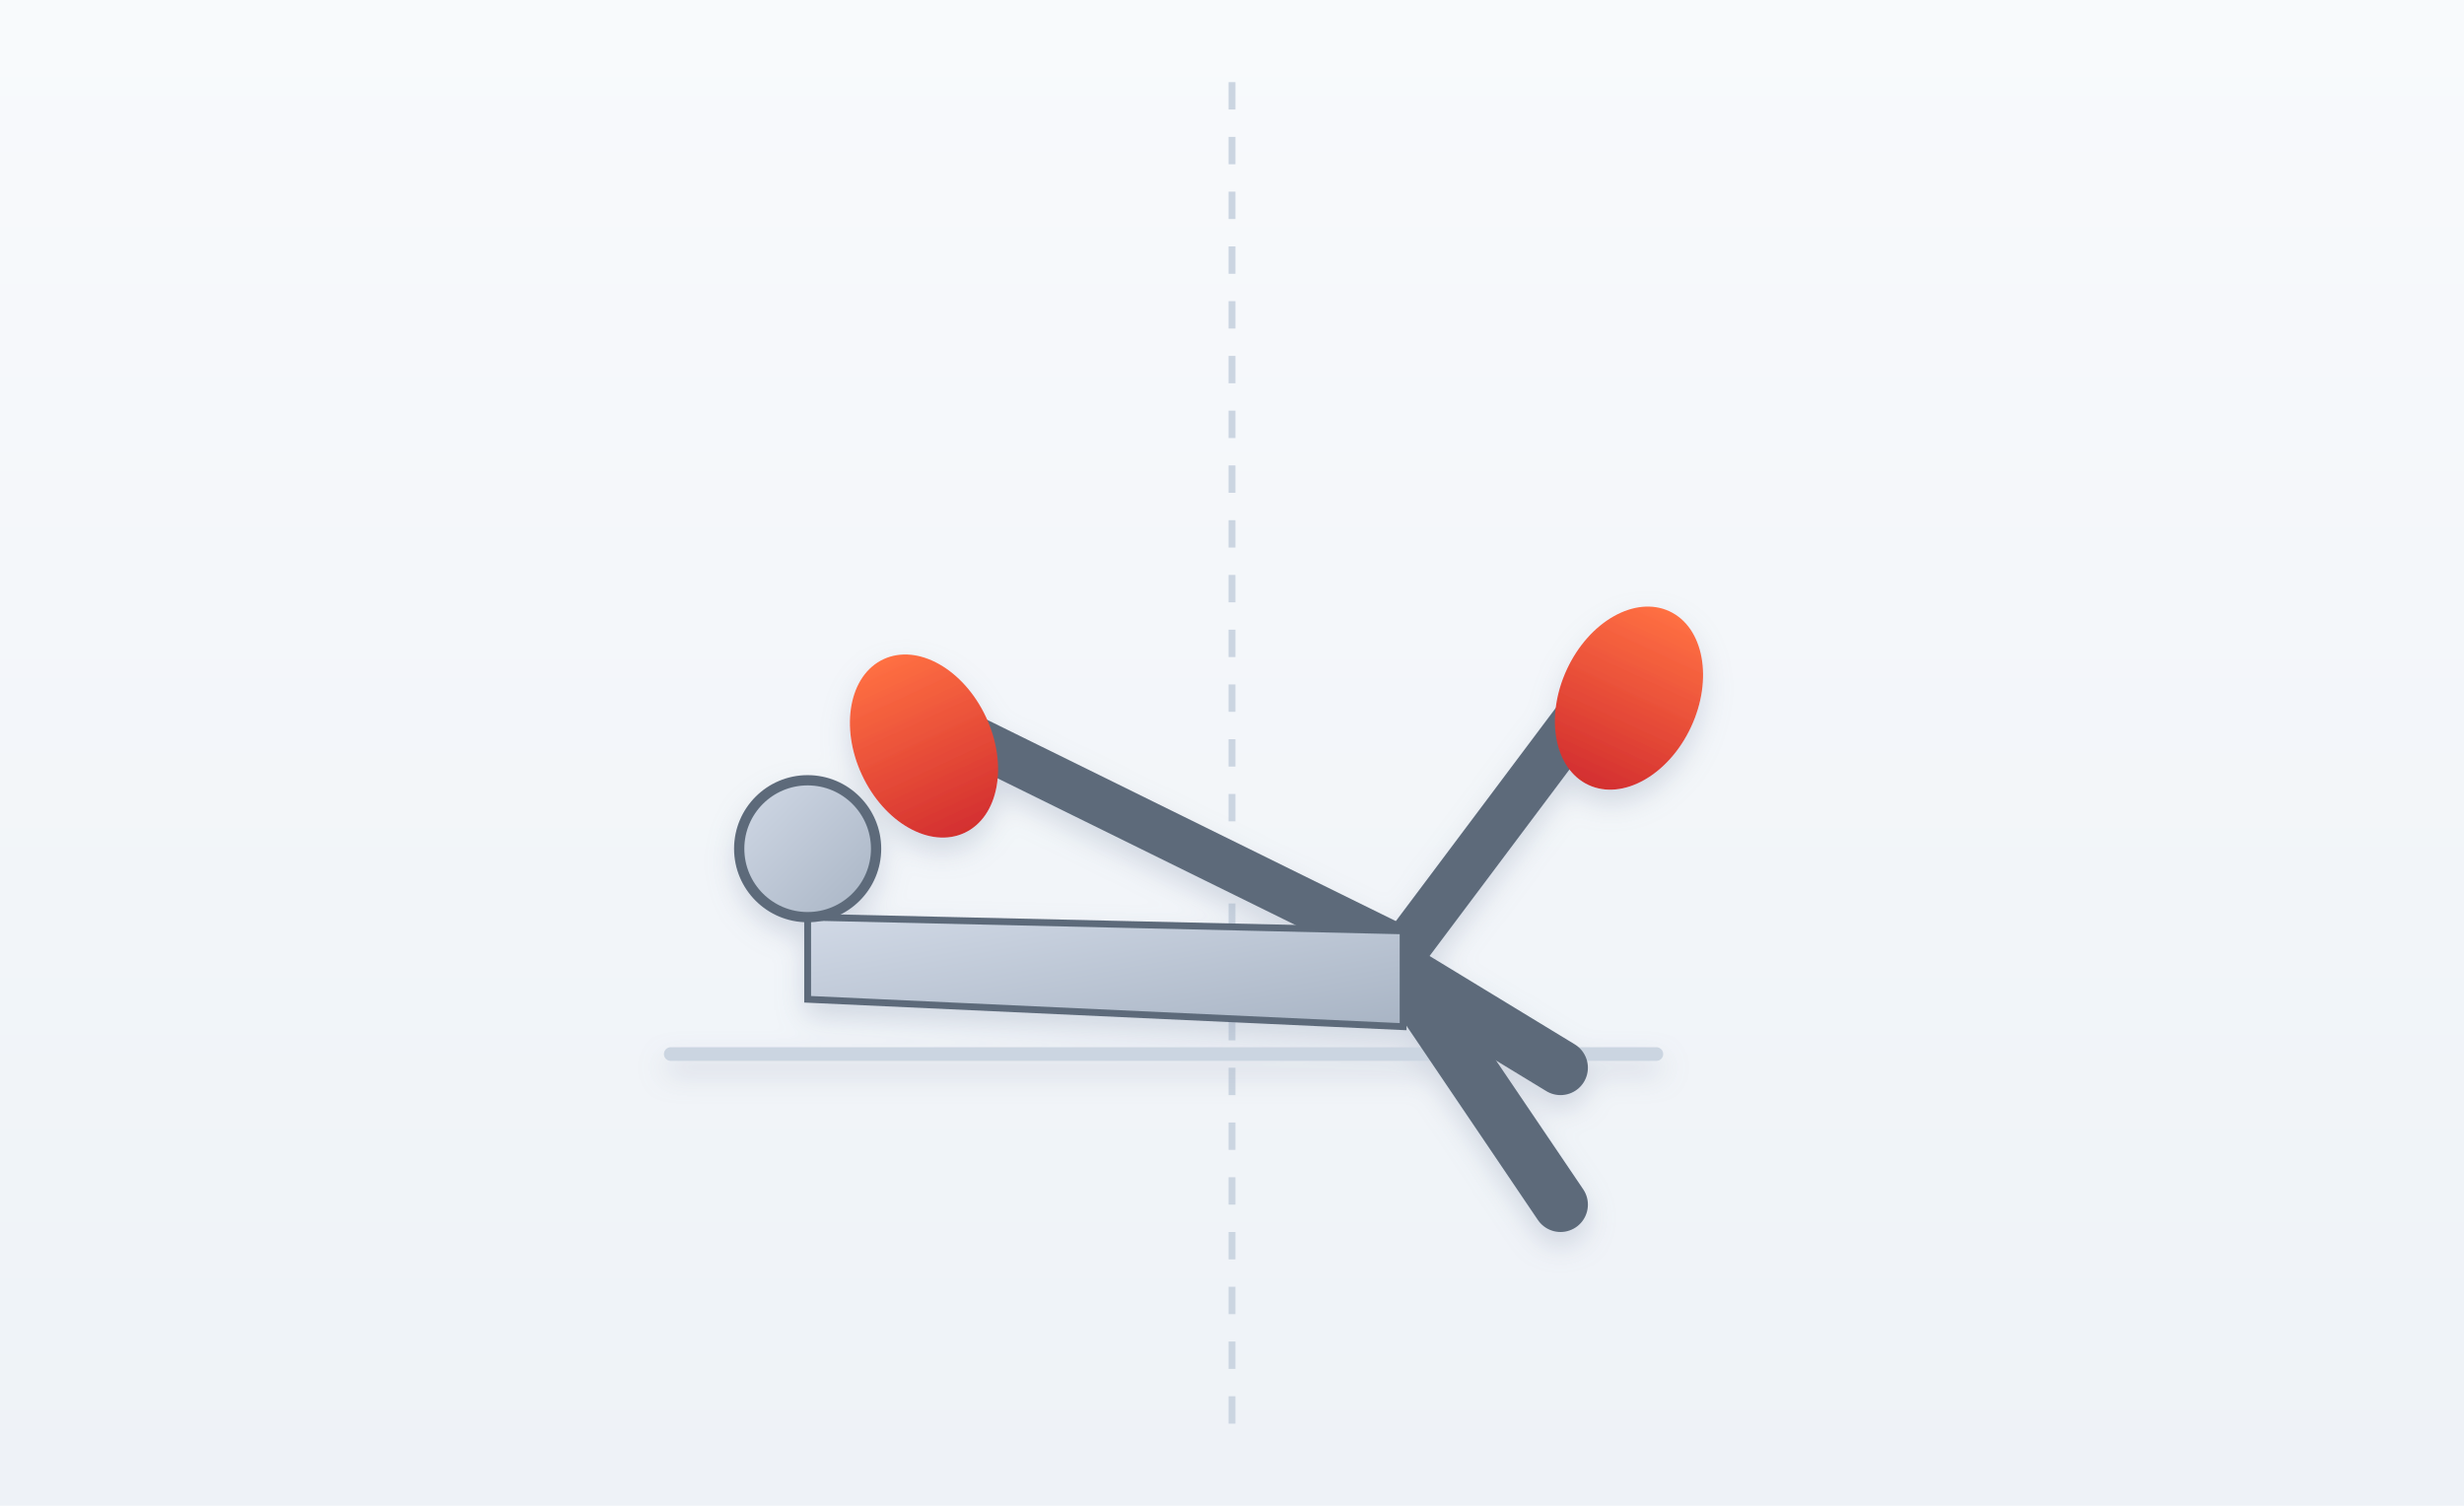
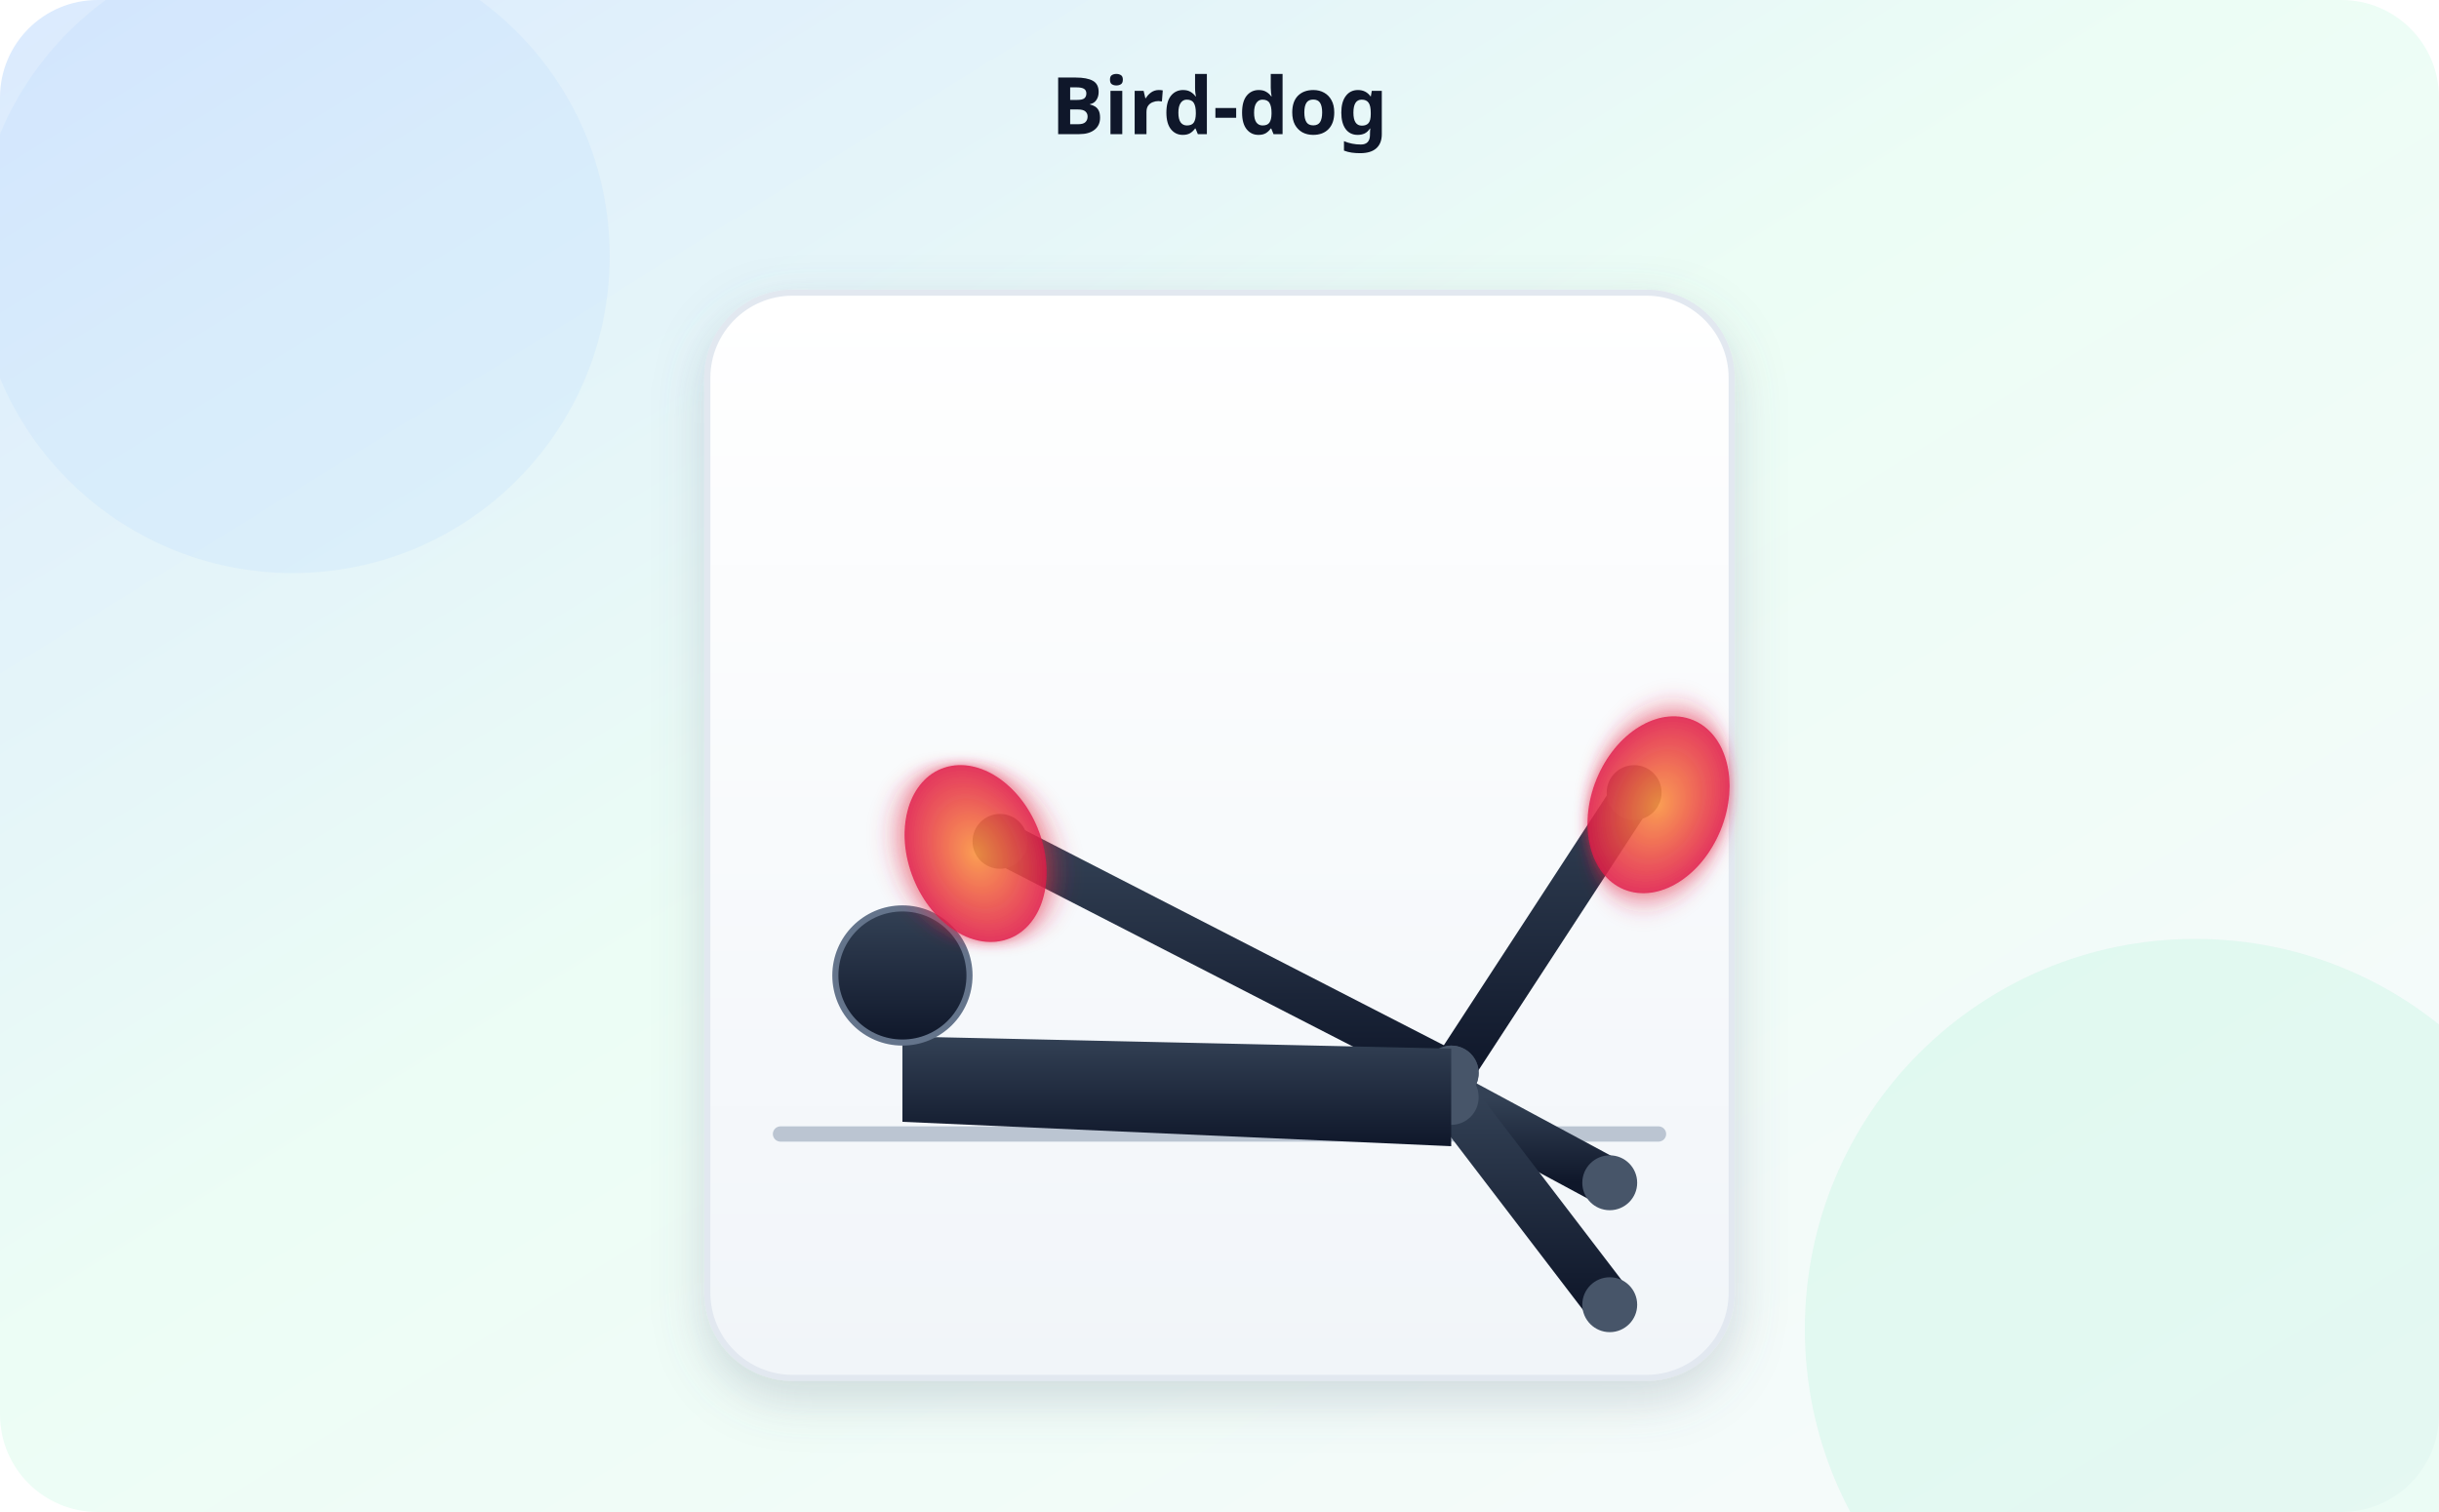
- <svg xmlns="http://www.w3.org/2000/svg" viewBox="0 0 360 220" role="img" aria-label="Bird-dog">
+ <svg xmlns="http://www.w3.org/2000/svg" viewBox="0 0 400 248" role="img" aria-label="Bird-dog">
  <defs>
-     <linearGradient id="bg" x1="0" y1="0" x2="0" y2="1">
-       <stop offset="0%" stop-color="#f8fafc" />
-       <stop offset="100%" stop-color="#eef2f7" />
+     <linearGradient id="bird-dog-bg" x1="0" y1="0" x2="1" y2="1">
+       <stop offset="0%" stop-color="#dbeafe" />
+       <stop offset="45%" stop-color="#ecfdf5" />
+       <stop offset="100%" stop-color="#f8fafc" />
    </linearGradient>
-     <linearGradient id="skin" x1="0" y1="0" x2="1" y2="1">
-       <stop offset="0%" stop-color="#d1d9e6" />
-       <stop offset="100%" stop-color="#a8b4c4" />
+     <linearGradient id="bird-dog-card" x1="0" y1="0" x2="0" y2="1">
+       <stop offset="0%" stop-color="#ffffff" />
+       <stop offset="100%" stop-color="#f1f5f9" />
    </linearGradient>
-     <linearGradient id="muscle" x1="0" y1="0" x2="0" y2="1">
-       <stop offset="0%" stop-color="#ff7043" />
-       <stop offset="100%" stop-color="#d32f2f" />
+     <linearGradient id="bird-dog-body" x1="0" y1="0" x2="0" y2="1">
+       <stop offset="0%" stop-color="#334155" />
+       <stop offset="100%" stop-color="#0f172a" />
    </linearGradient>
-     <filter id="soft" x="-20%" y="-20%" width="140%" height="140%">
-       <feDropShadow dx="0" dy="2" stdDeviation="2" flood-color="#94a3b8" flood-opacity="0.35" />
+     <radialGradient id="bird-dog-muscle" cx="50%" cy="50%" r="50%">
+       <stop offset="0%" stop-color="#fb923c" />
+       <stop offset="100%" stop-color="#e11d48" />
+     </radialGradient>
+     <filter id="bird-dog-shadow" x="-25%" y="-25%" width="150%" height="150%">
+       <feDropShadow dx="0" dy="3" stdDeviation="4" flood-color="#64748b" flood-opacity="0.25" />
    </filter>
-     <marker id="arrow" markerWidth="8" markerHeight="8" refX="6" refY="3" orient="auto">
-       <path d="M0,0 L6,3 L0,6 Z" fill="#94a3b8" />
+     <filter id="bird-dog-glow" x="-40%" y="-40%" width="180%" height="180%">
+       <feGaussianBlur stdDeviation="2" result="b" />
+       <feMerge>
+         <feMergeNode in="b" />
+         <feMergeNode in="SourceGraphic" />
+       </feMerge>
+     </filter>
+     <marker id="bird-dog-arrow" markerWidth="7" markerHeight="7" refX="5" refY="3.5" orient="auto">
+       <path d="M0,0 L7,3.5 L0,7 Z" fill="#10b981" />
    </marker>
  </defs>
-   <rect width="360" height="220" fill="url(#bg)" />
-   <line x1="180" y1="12" x2="180" y2="208" stroke="#cbd5e1" stroke-width="1" stroke-dasharray="4 4" />
-   <g transform="translate(90, 24)" filter="url(#soft)">
-     <line x1="8" y1="130" x2="152" y2="130" stroke="#cbd5e1" stroke-width="2" stroke-linecap="round" />
-     <line x1="115" y1="118" x2="138" y2="132" stroke="#5d6b7a" stroke-width="8" stroke-linecap="round" />
-     <line x1="115" y1="118" x2="138" y2="152" stroke="#5d6b7a" stroke-width="8" stroke-linecap="round" />
-     <line x1="115" y1="115" x2="145" y2="75" stroke="#5d6b7a" stroke-width="7" stroke-linecap="round" />
-     <line x1="115" y1="115" x2="48" y2="82" stroke="#5d6b7a" stroke-width="7" stroke-linecap="round" />
-     <path d="M28 110 L115 112 L115 126 L28 122 Z" fill="url(#skin)" stroke="#5d6b7a" />
-     <circle cx="28" cy="100" r="10" fill="url(#skin)" stroke="#5d6b7a" stroke-width="1.5" />
-     <ellipse cx="148" cy="78" rx="10" ry="14" fill="url(#muscle)" transform="rotate(25 148 78)" />
-     <ellipse cx="45" cy="85" rx="10" ry="14" fill="url(#muscle)" transform="rotate(-25 45 85)" />
+   <rect width="400" height="248" fill="url(#bird-dog-bg)" rx="16" />
+   <circle cx="48" cy="42" r="52" fill="#93c5fd" opacity="0.12" />
+   <circle cx="360" cy="218" r="64" fill="#6ee7b7" opacity="0.14" />
+   <text x="200" y="22" text-anchor="middle" font-family="system-ui,sans-serif" font-size="13" font-weight="700" fill="#0f172a">Bird-dog</text>
+   <g transform="translate(116, 48)">
+     <rect x="0" y="0" width="168" height="178" rx="14" fill="url(#bird-dog-card)" filter="url(#bird-dog-shadow)" stroke="#e2e8f0" stroke-width="1" />
+     <line x1="12" y1="138" x2="156" y2="138" stroke="#94a3b8" stroke-width="2.5" stroke-linecap="round" opacity="0.6" />
+     <line x1="122" y1="132" x2="148" y2="146" stroke="url(#bird-dog-body)" stroke-width="8" stroke-linecap="round" />
+     <circle cx="122" cy="132" r="4.5" fill="#475569" />
+     <circle cx="148" cy="146" r="4.5" fill="#475569" />
+     <line x1="122" y1="132" x2="148" y2="166" stroke="url(#bird-dog-body)" stroke-width="8" stroke-linecap="round" />
+     <circle cx="122" cy="132" r="4.5" fill="#475569" />
+     <circle cx="148" cy="166" r="4.5" fill="#475569" />
+     <line x1="122" y1="128" x2="152" y2="82" stroke="url(#bird-dog-body)" stroke-width="7" stroke-linecap="round" />
+     <circle cx="122" cy="128" r="4.5" fill="#475569" />
+     <circle cx="152" cy="82" r="4.5" fill="#475569" />
+     <line x1="122" y1="128" x2="48" y2="90" stroke="url(#bird-dog-body)" stroke-width="7" stroke-linecap="round" />
+     <circle cx="122" cy="128" r="4.5" fill="#475569" />
+     <circle cx="48" cy="90" r="4.5" fill="#475569" />
+     <path d="M32 122 L122 124 L122 140 L32 136 Z" fill="url(#bird-dog-body)" />
+     <circle cx="32" cy="112" r="11" fill="url(#bird-dog-body)" stroke="#64748b" stroke-width="1" />
+     <ellipse cx="156" cy="84" rx="11" ry="15" fill="url(#bird-dog-muscle)" opacity="0.88" filter="url(#bird-dog-glow)" transform="rotate(22 156 84)" />
+     <ellipse cx="44" cy="92" rx="11" ry="15" fill="url(#bird-dog-muscle)" opacity="0.88" filter="url(#bird-dog-glow)" transform="rotate(-22 44 92)" />
  </g>
</svg>
